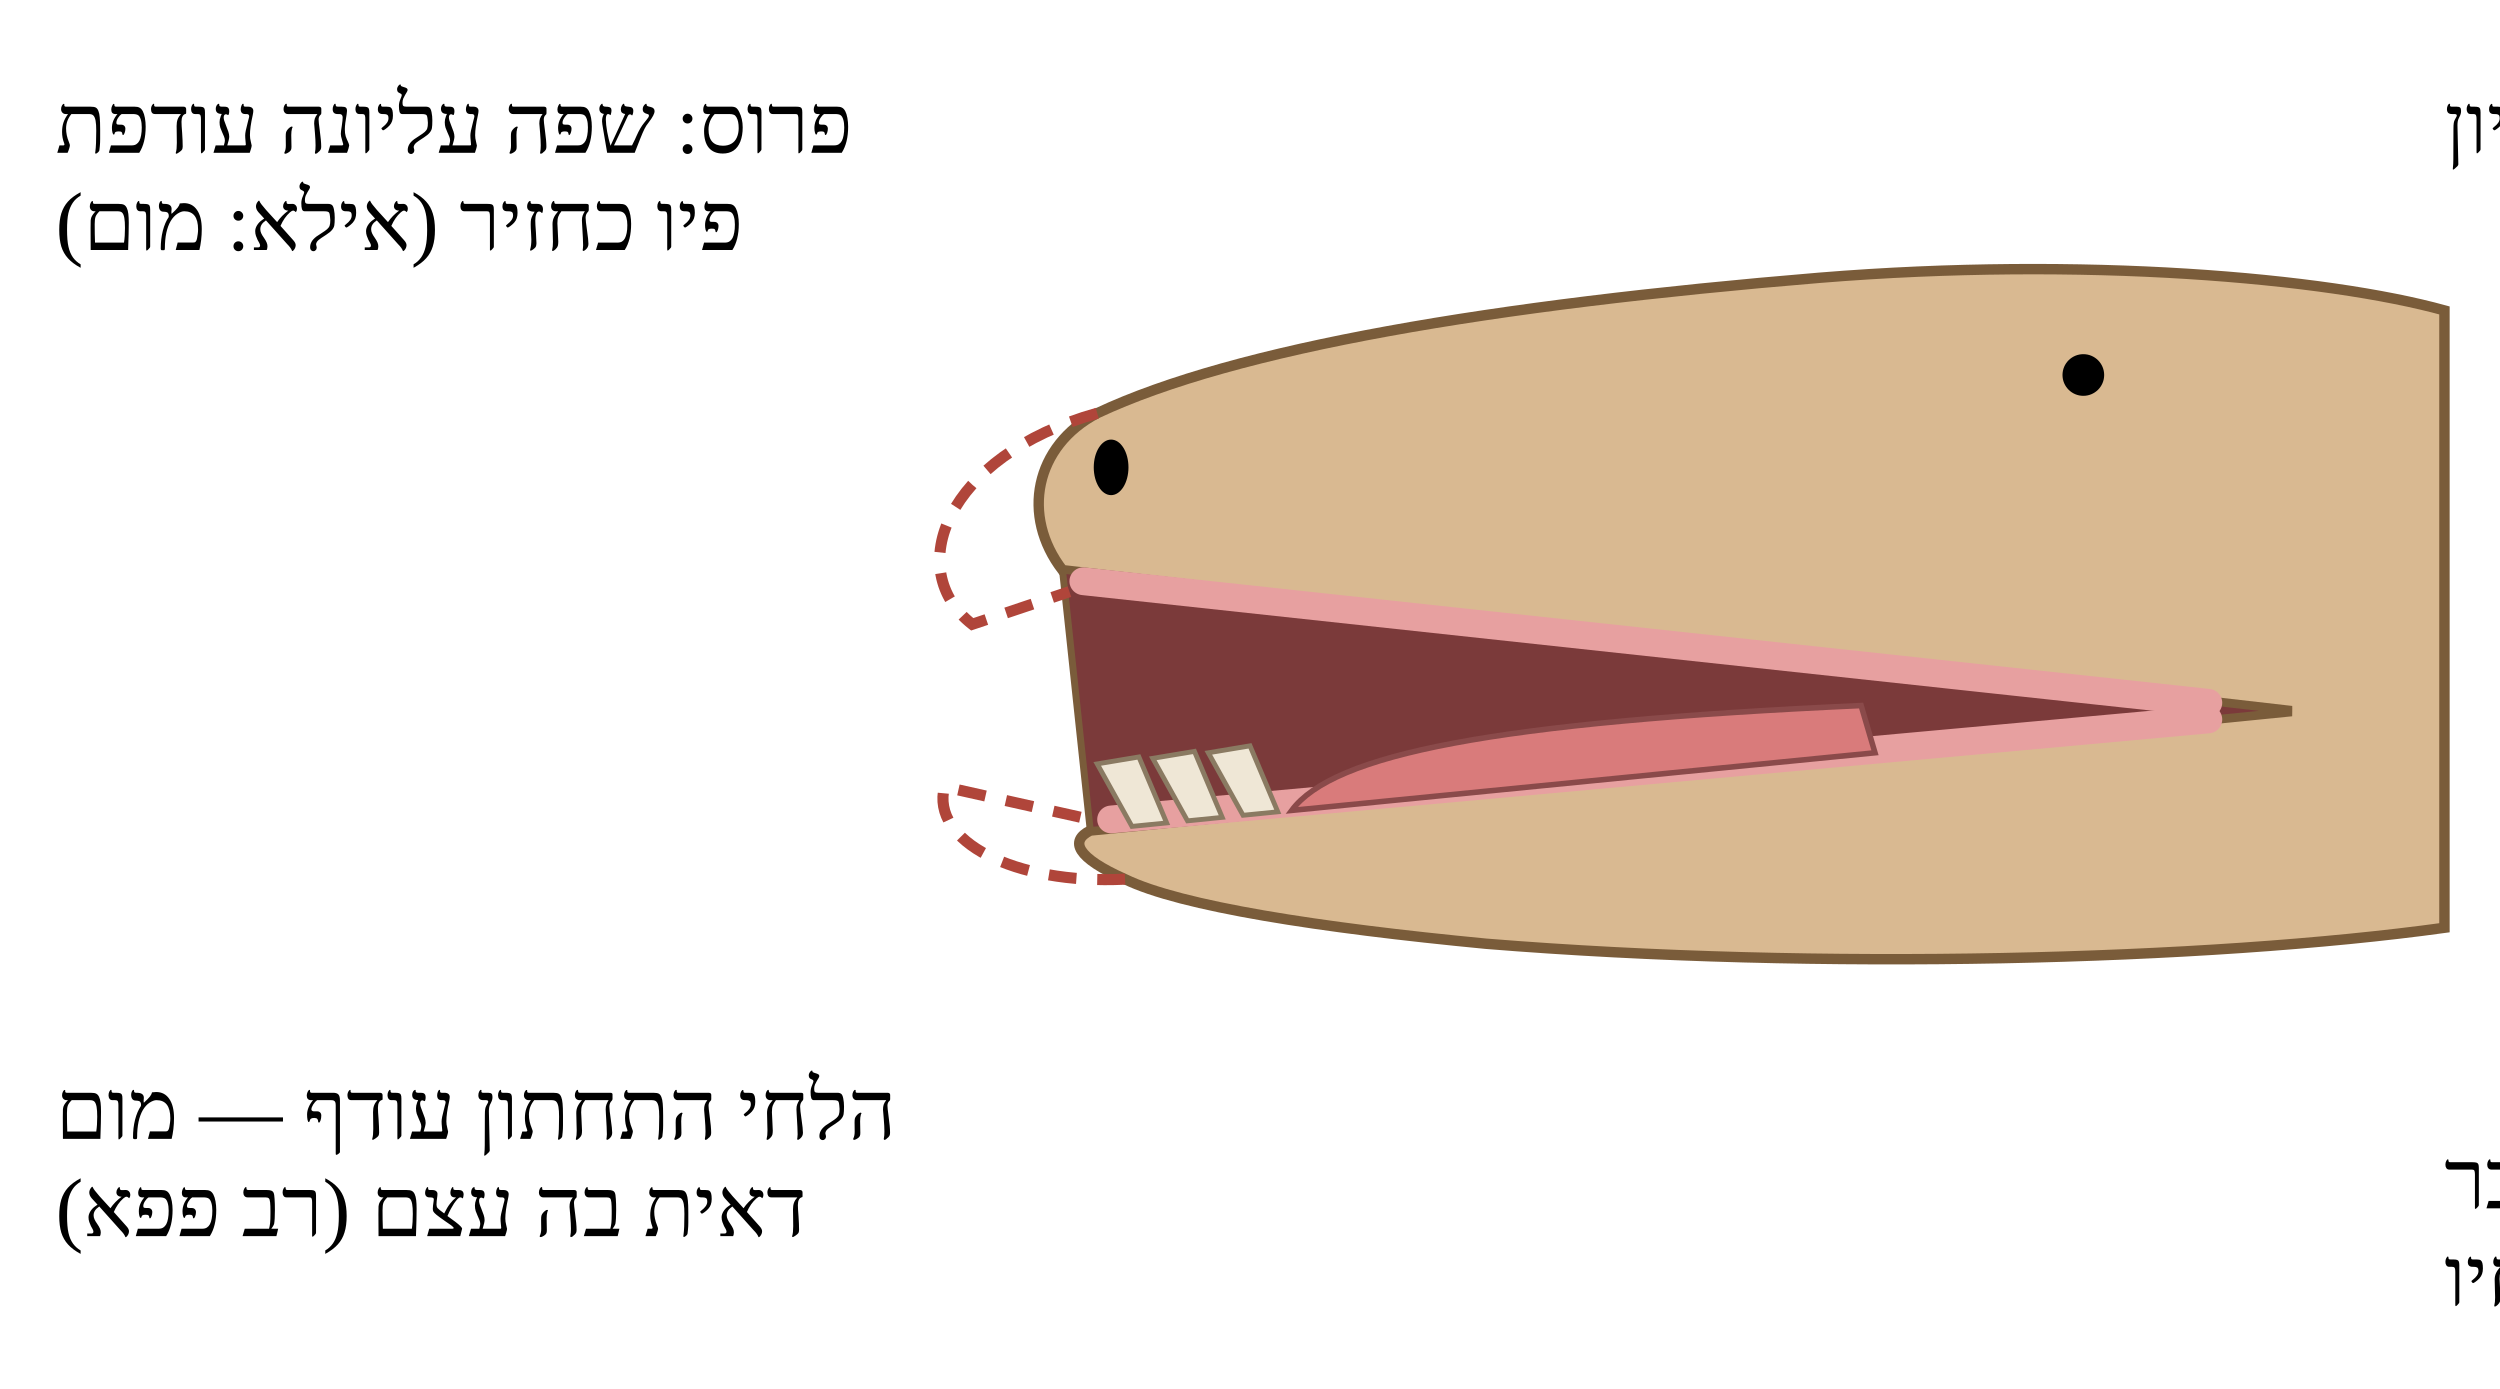
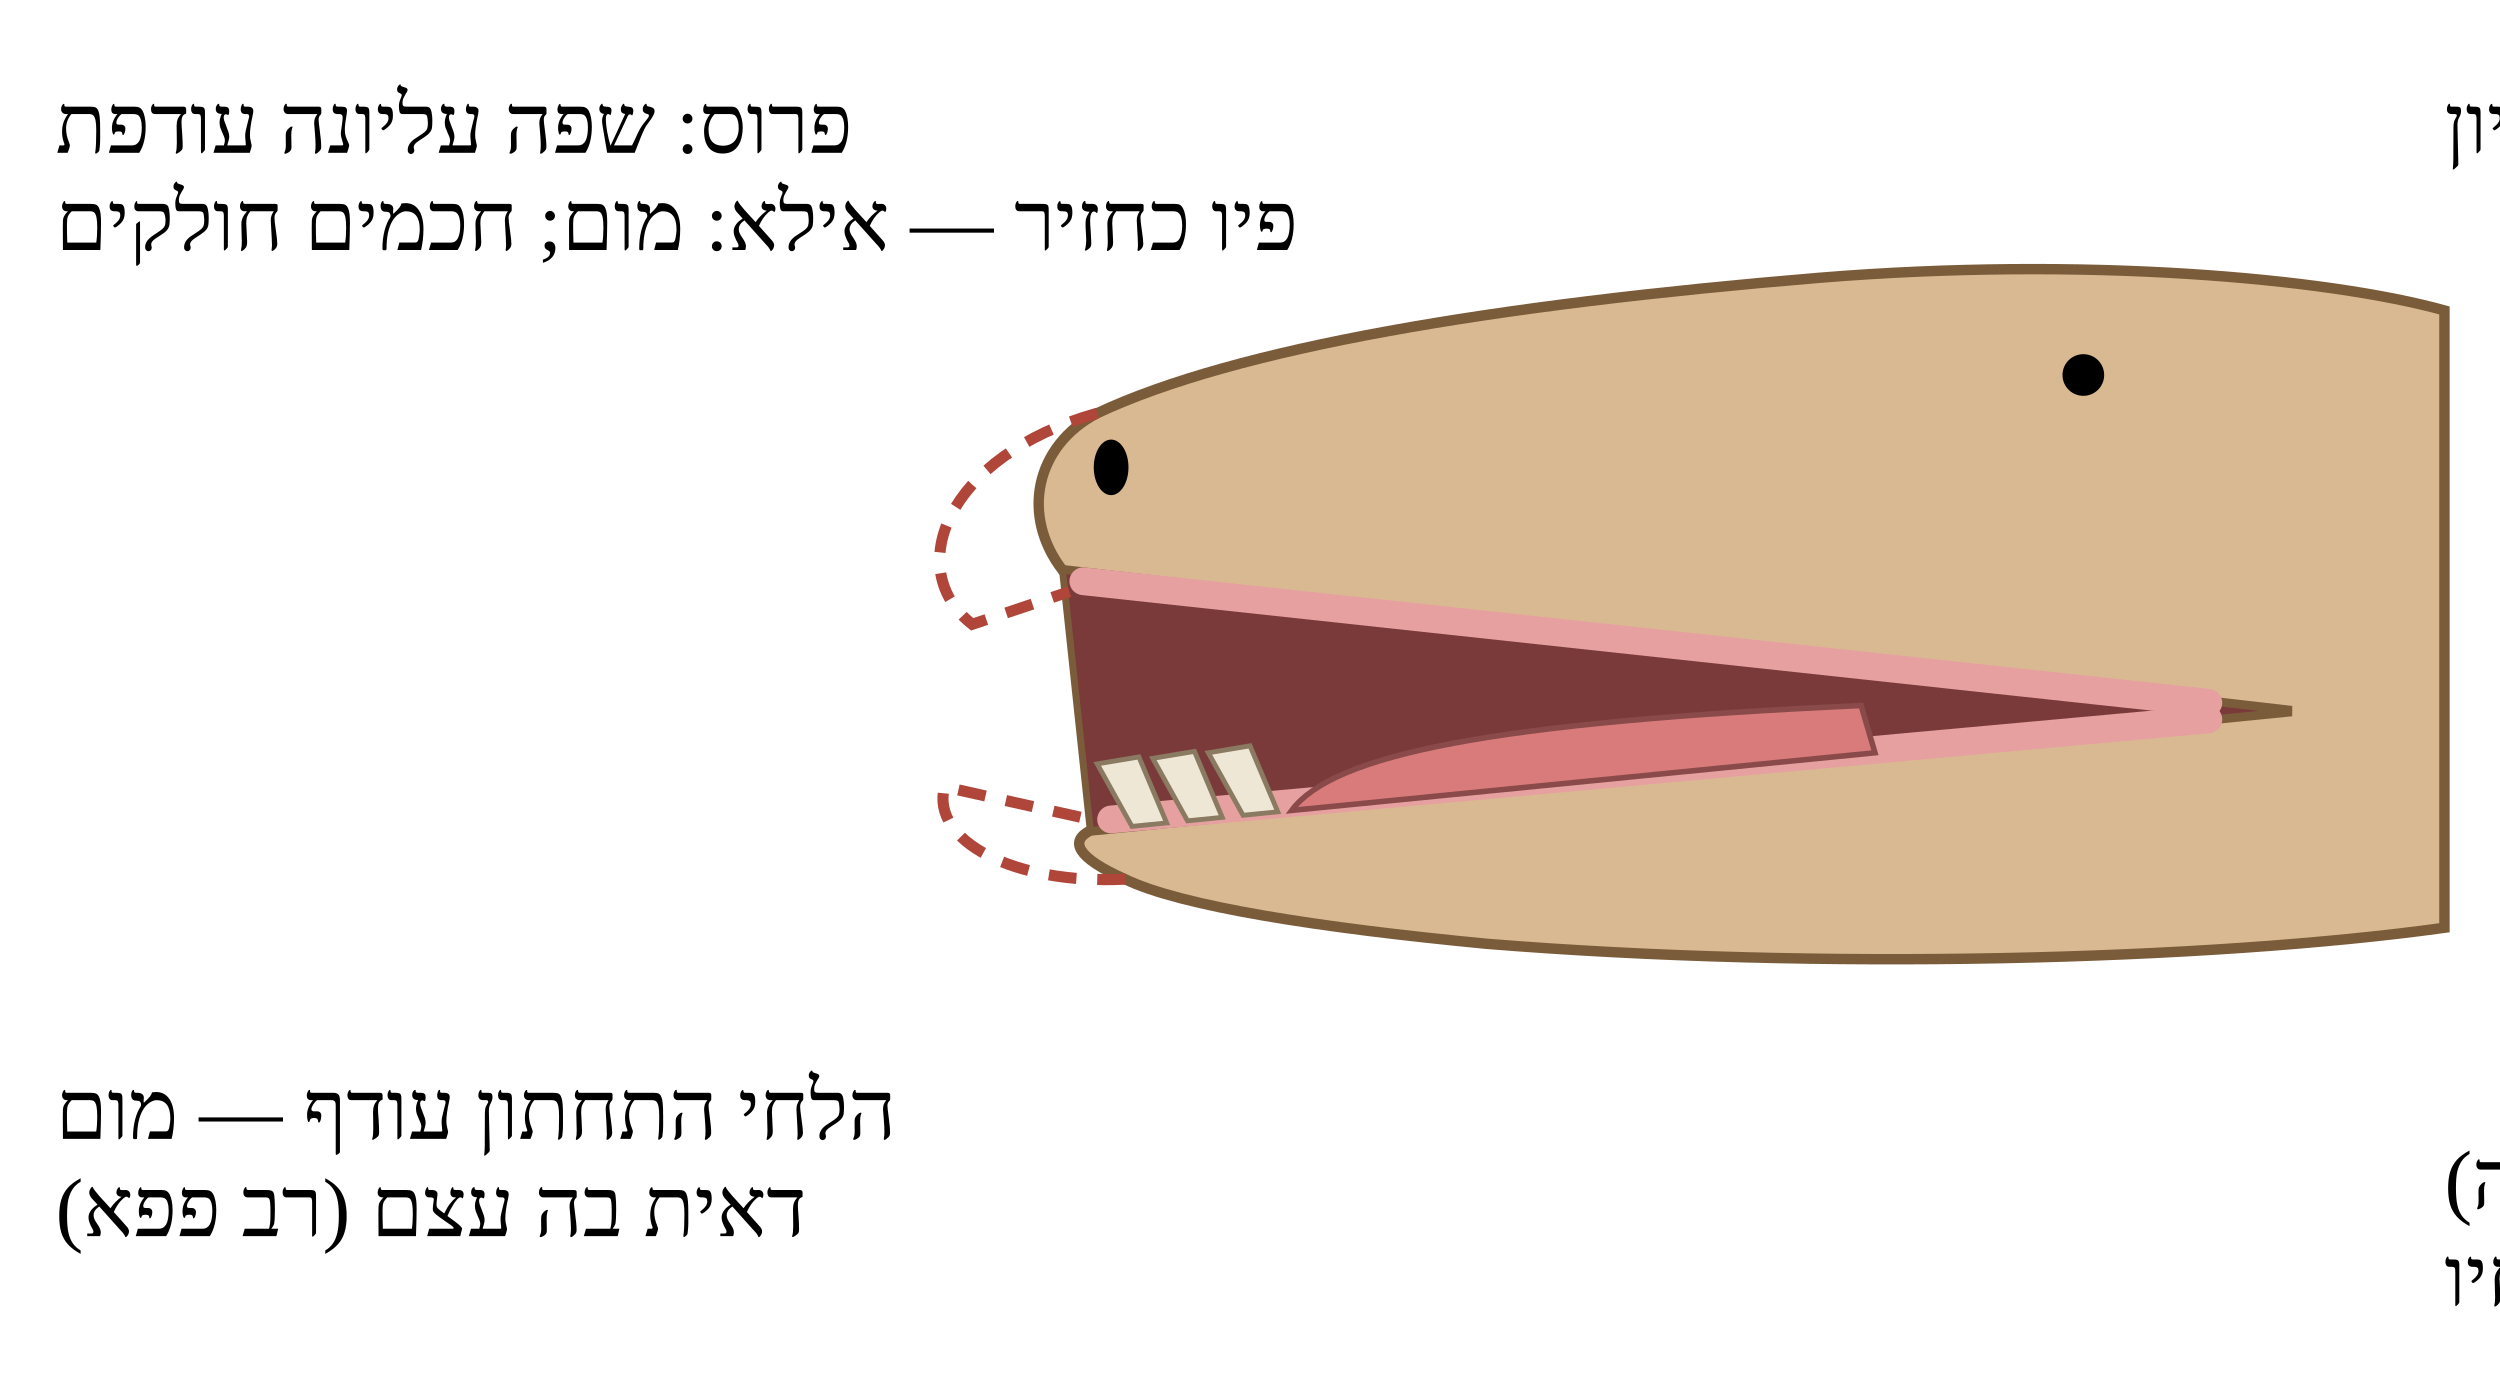
<svg viewBox="0 0 360 200" role="img" aria-label="פי הבכור מן הצד: שפה עליונה עודפת, לחי תחתון עודף, ורוב המדבר שבלשון">
  <path style="fill:#d9b991;stroke:#7a5c3a;stroke-width:1.5" d="M153,82.1 C147,74.3 149,64.2 158,59.5 C178,50.1 215,43.9 262,40.0 C300,36.9 335,40.0 352,44.7 L352,133.6 C318,138.3 262,139.8 214,135.9 C190,133.6 170,130.5 162,126.6 C155,123.5 154,121.1 157,119.6 L330,102.4 Z" />
  <path style="fill:#7b3a3a;stroke:#7a5c3a;stroke-width:1" d="M153,82.1 L330,102.4 L157,119.6 Z" />
  <path style="fill:none;stroke:#e7a0a0;stroke-width:4;stroke-linecap:round" d="M156,83.7 L318,101.2" />
  <path style="fill:none;stroke:#e7a0a0;stroke-width:4;stroke-linecap:round" d="M160,118.0 L318,103.6" />
  <ellipse class="blk" cx="160" cy="67.3" rx="2.5" ry="4" />
  <circle class="blk" cx="300" cy="54.0" r="3" />
  <path style="fill:#efe7d6;stroke:#8a7a62;stroke-width:.7" d="M163,119.0 L158,110.0 L164,109.0 L168,118.5 Z" />
  <path style="fill:#efe7d6;stroke:#8a7a62;stroke-width:.7" d="M171,118.2 L166,109.2 L172,108.2 L176,117.7 Z" />
  <path style="fill:#efe7d6;stroke:#8a7a62;stroke-width:.7" d="M179,117.4 L174,108.4 L180,107.4 L184,116.9 Z" />
  <path style="fill:#d97b7b;stroke:#8a4a4a;stroke-width:.8" d="M186,116.7 C192,108.6 215,104.0 268,101.6 L270,108.4 Z" />
  <path style="fill:none;stroke:#b0453a;stroke-width:1.6;stroke-dasharray:4 3" d="M158,59.5 C136,65.7 130,82.1 140,89.9 L154,85.2" />
  <path style="fill:none;stroke:#b0453a;stroke-width:1.6;stroke-dasharray:4 3" d="M162,126.6 C146,127.4 134,121.1 136,113.3 L157,118.0" />
  <text x="8" y="22" class="no l" data-seg="40a.21">פרוס: שפה עליונה עודפת</text>
-   <text x="8" y="36" class="sm l" data-seg="40a.16">פיו כחזיר (אילא: מום)</text>
+   <text x="8" y="36" class="sm l" data-seg="40a.16">פיו כחזיר — אילא: מום; חכמים חולקים</text>
  <path class="ld" d="M100,40 L136,75.9" />
  <text x="8" y="164" class="no l" data-seg="40a.23">הלחי התחתון עודף — מום</text>
  <text x="8" y="178" class="sm l" data-seg="40b.3">דאית בה עצם (רב פפא)</text>
  <path class="ld" d="M100,156 L137,121.1" />
  <text x="352" y="22" data-seg="40a.23">לחי העליון</text>
  <path class="ld" d="M290,26 L250,71.2" />
-   <text x="352" y="174" data-seg="40a.16">לשון: רוב המדבר</text>
+   <text x="352" y="174" data-seg="40a.16">לשון: רוב המדבר (ר׳ יהודה)</text>
  <text x="352" y="188" class="sm" data-seg="40a.16">שאינו דבוק במלקוחיו</text>
  <path class="ld" d="M240,164 L200,107.1" />
</svg>
